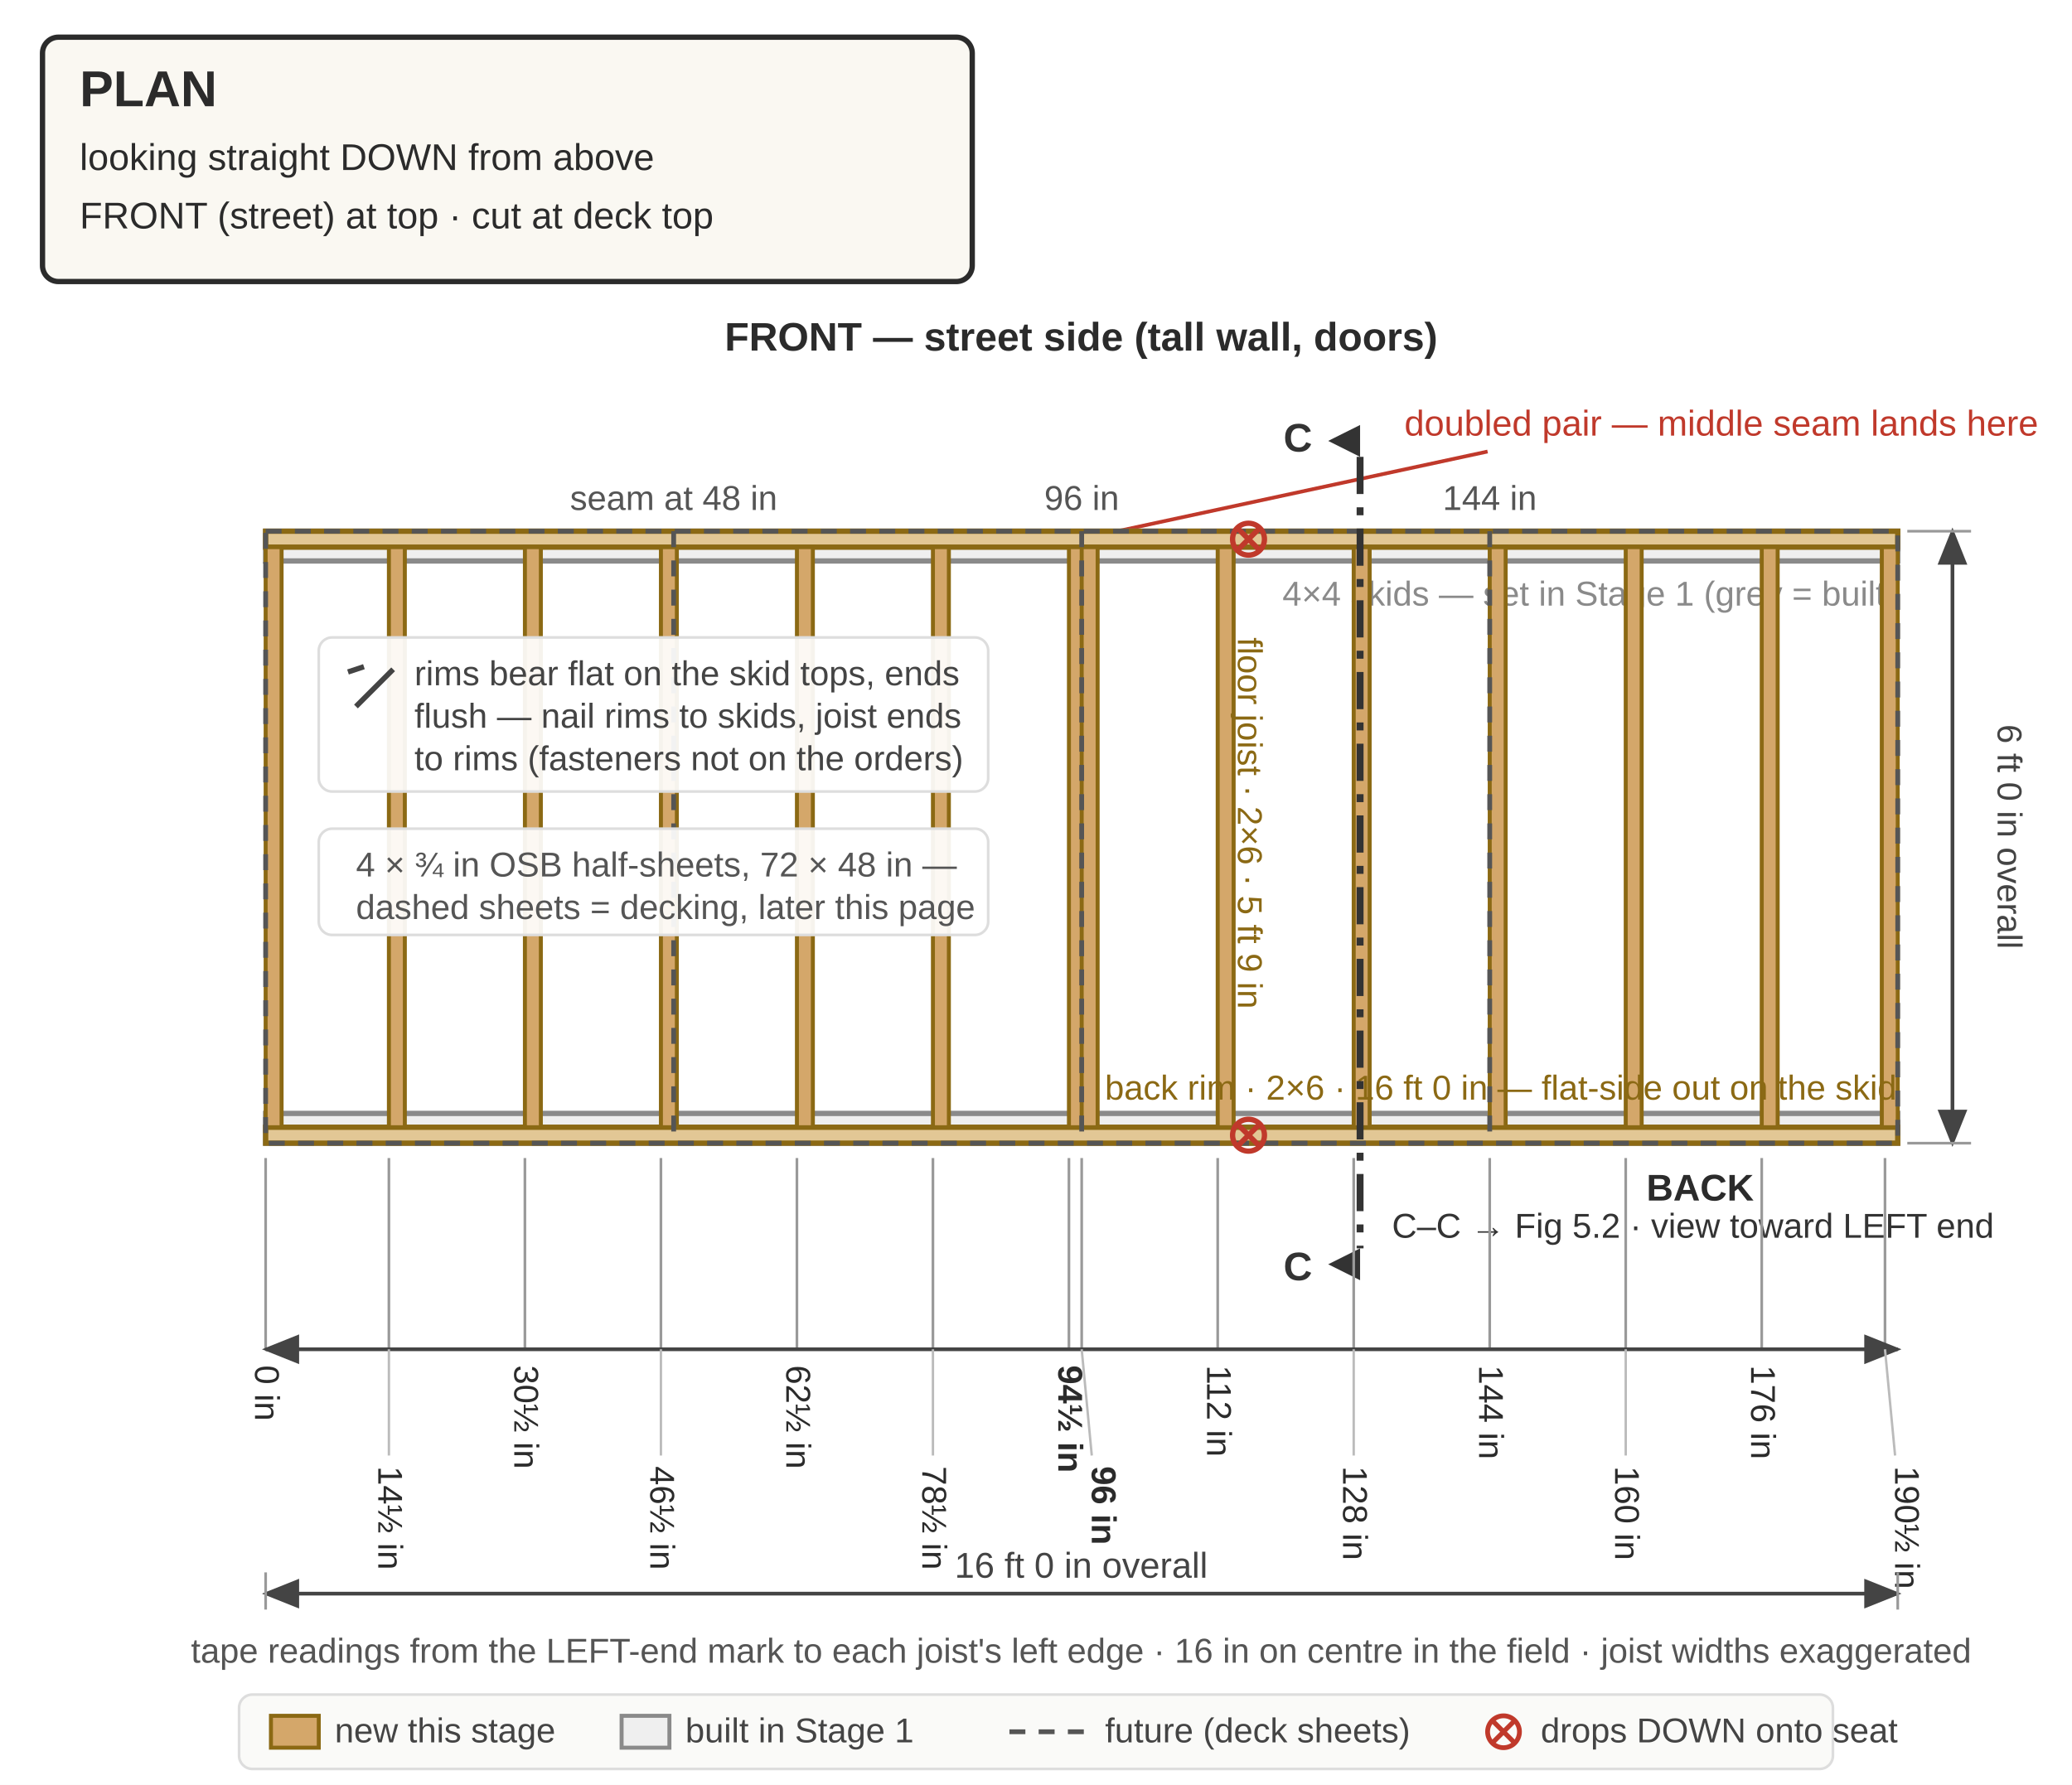
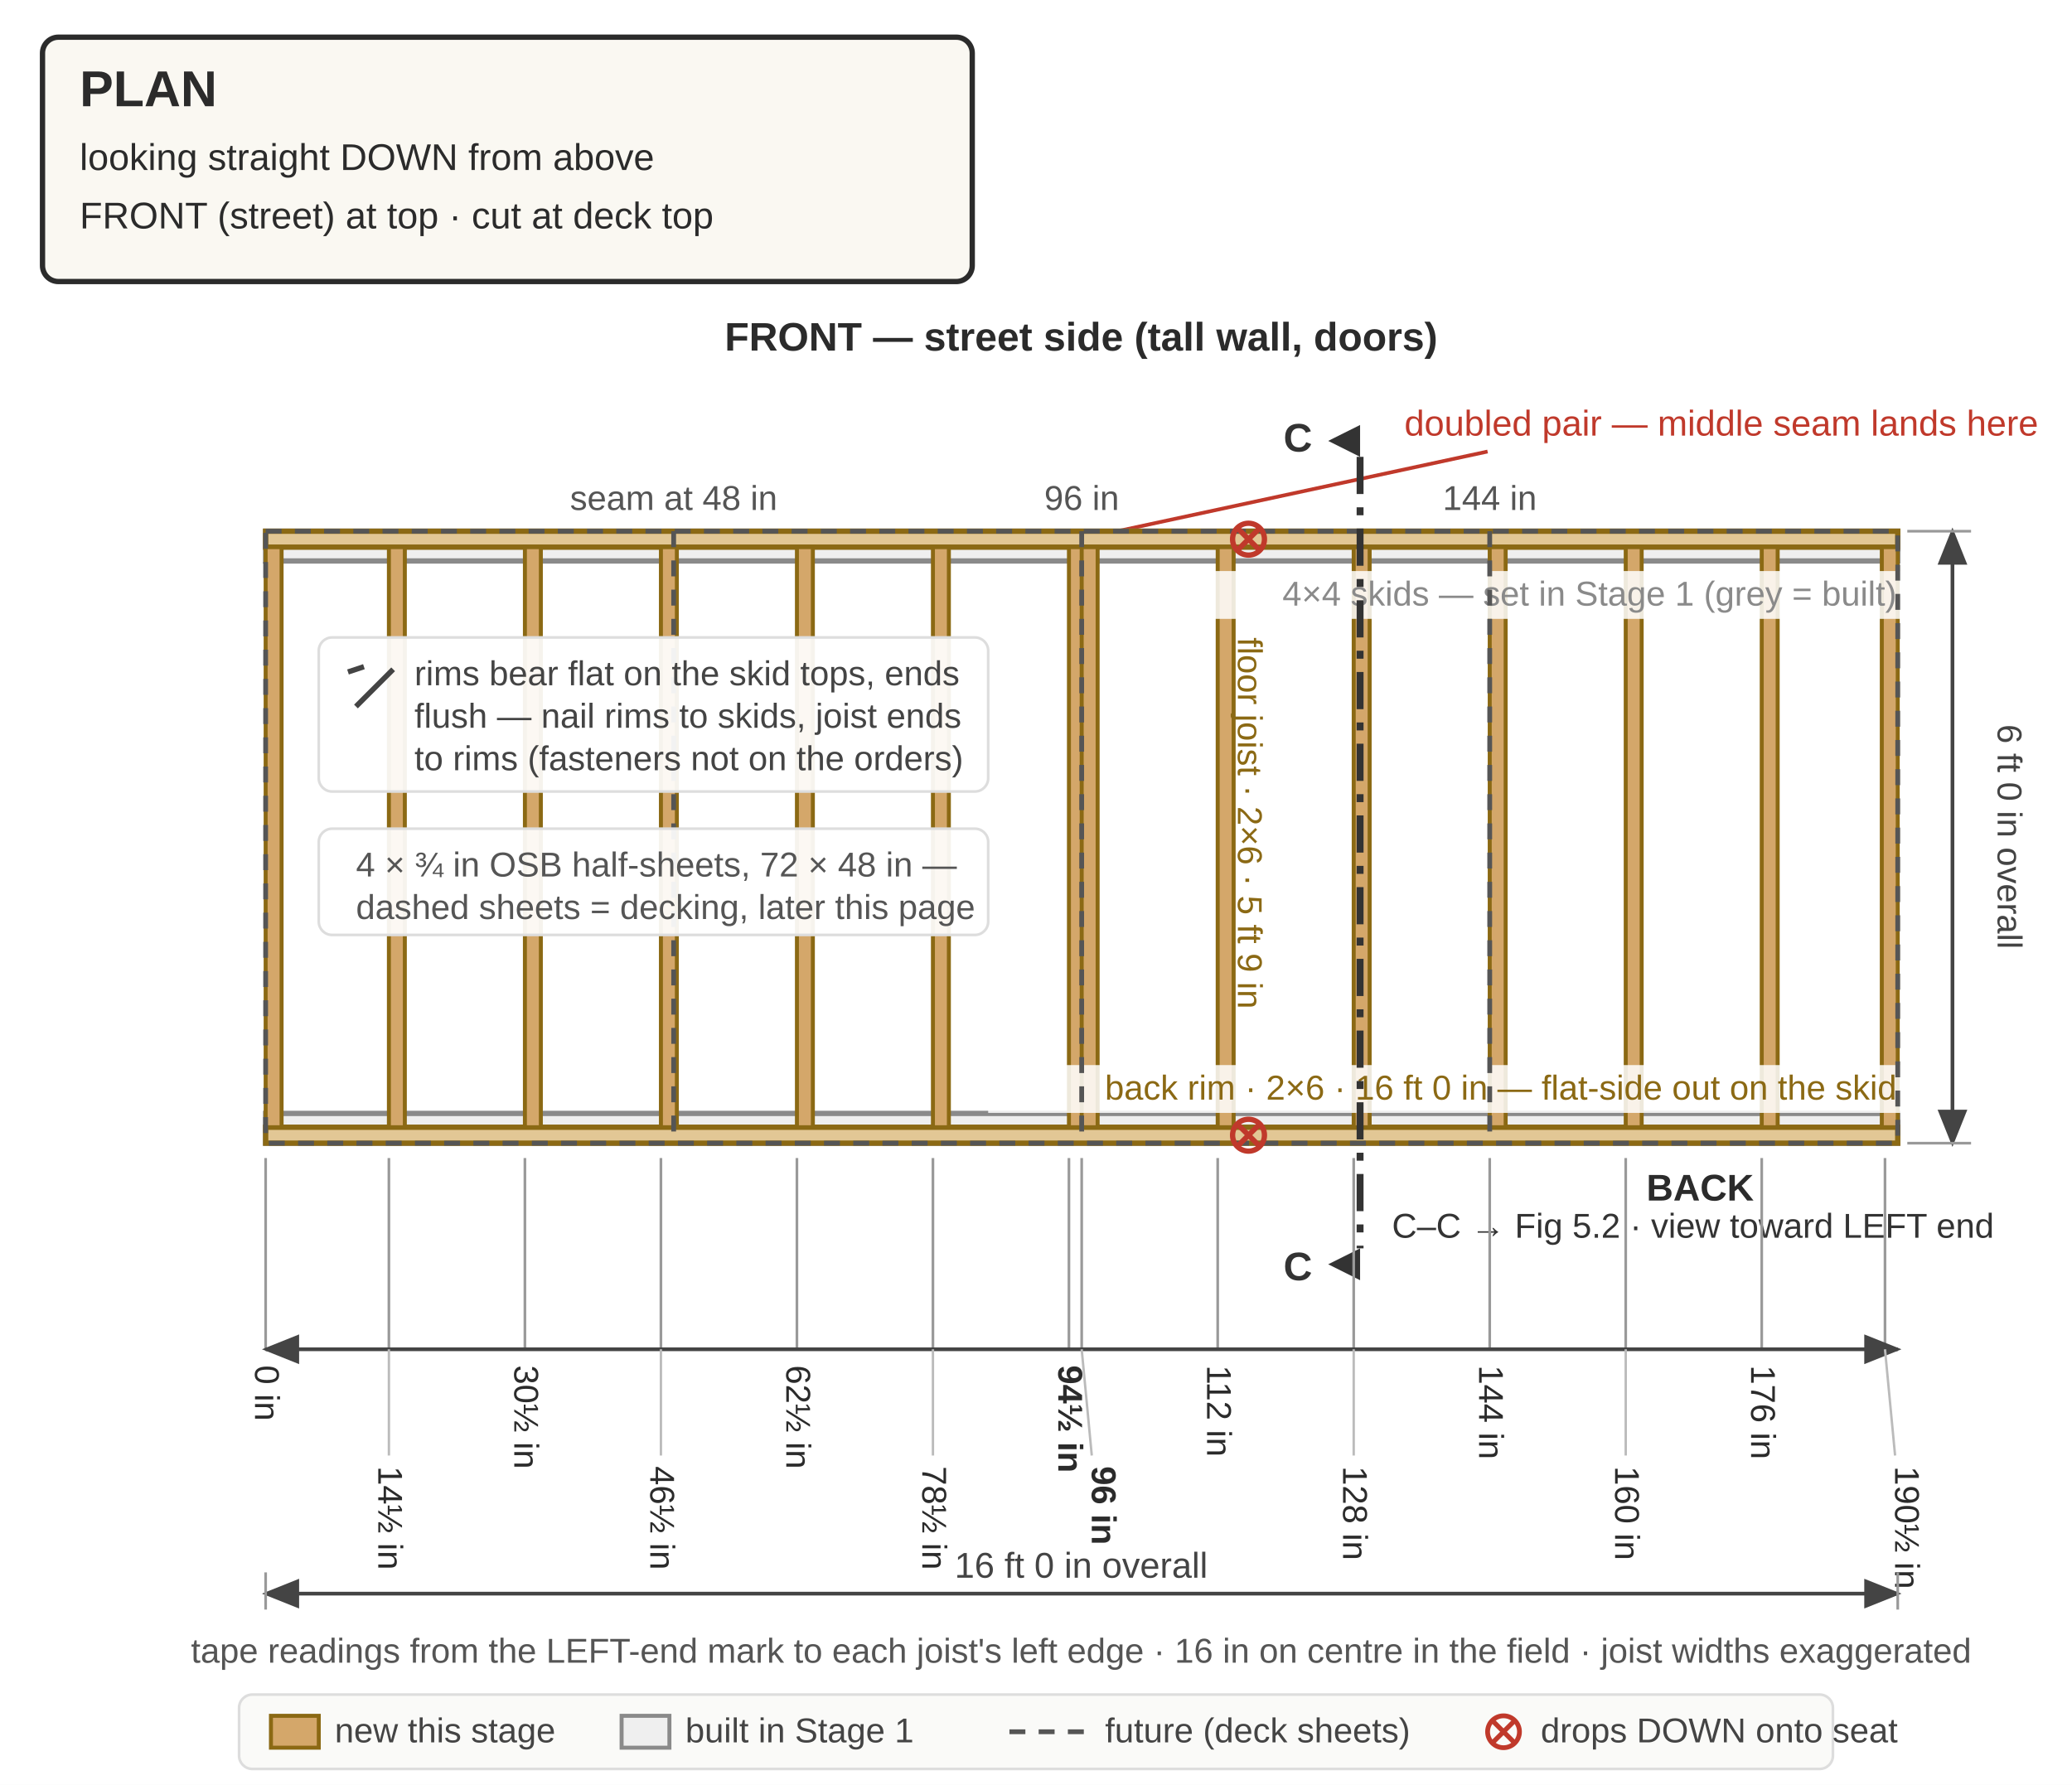
<svg xmlns="http://www.w3.org/2000/svg" viewBox="0 0 780 672" font-family="Arial, Helvetica, sans-serif">
  <rect width="780" height="672" fill="#ffffff" />
  <defs>
    <marker id="dim05a" markerWidth="10" markerHeight="8" refX="9" refY="4" orient="auto">
      <path d="M0,0 L10,4 L0,8 Z" fill="#444" />
    </marker>
    <marker id="dim05as" markerWidth="10" markerHeight="8" refX="1" refY="4" orient="auto">
      <path d="M10,0 L0,4 L10,8 Z" fill="#444" />
    </marker>
  </defs>
  <g>
    <rect x="16" y="14" width="350" height="92" fill="#faf8f2" stroke="#2b2b2b" stroke-width="2" rx="6" />
    <text x="30" y="40" font-size="19" font-weight="bold" fill="#2b2b2b">PLAN</text>
    <text x="30" y="64" font-size="14" fill="#2b2b2b">looking straight DOWN from above</text>
    <text x="30" y="86" font-size="14" fill="#2b2b2b">FRONT (street) at top · cut at deck top</text>
  </g>
  <text x="407" y="132" text-anchor="middle" font-size="15" font-weight="bold" fill="#2b2b2b">FRONT — street side (tall wall, doors)</text>
  <text x="648" y="164" text-anchor="middle" font-size="13.5" fill="#c0392b">doubled pair — middle seam lands here</text>
  <path d="M560,170 L416,201" stroke="#c0392b" stroke-width="1.4" fill="none" />
  <g fill="#efefef" stroke="#8a8a8a" stroke-width="2">
    <rect x="100" y="200" width="614.4" height="11.2" />
    <rect x="100" y="419.2" width="614.4" height="11.2" />
  </g>
-   <text x="714" y="228" text-anchor="end" font-size="13" fill="#8a8a8a">4×4 skids — set in Stage 1 (grey = built)</text>
  <g fill="#e2c795" stroke="#8B6914" stroke-width="2">
    <rect x="100" y="200" width="614.4" height="6" />
    <rect x="100" y="424.4" width="614.4" height="6" />
  </g>
  <g fill="#d4a76a" stroke="#8B6914" stroke-width="1.5">
    <rect x="100" y="206" width="6" height="218.4" />
    <rect x="146.4" y="206" width="6" height="218.4" />
    <rect x="197.6" y="206" width="6" height="218.4" />
    <rect x="248.8" y="206" width="6" height="218.4" />
    <rect x="300" y="206" width="6" height="218.4" />
    <rect x="351.2" y="206" width="6" height="218.4" />
    <rect x="402.4" y="206" width="6" height="218.4" />
    <rect x="407.2" y="206" width="6" height="218.4" />
    <rect x="458.4" y="206" width="6" height="218.4" />
    <rect x="509.6" y="206" width="6" height="218.4" />
    <rect x="560.8" y="206" width="6" height="218.4" />
    <rect x="612" y="206" width="6" height="218.4" />
    <rect x="663.2" y="206" width="6" height="218.4" />
    <rect x="708.4" y="206" width="6" height="218.4" />
  </g>
+   <rect x="420" y="215" width="300" height="18" fill="#ffffff" opacity="0.85" />
+   <text x="714" y="228" text-anchor="end" font-size="13" fill="#8a8a8a">4×4 skids — set in Stage 1 (grey = built)</text>
+   <rect x="372" y="401" width="346" height="18" fill="#ffffff" opacity="0.85" />
  <text x="714" y="414" text-anchor="end" font-size="13" fill="#8B6914">back rim · 2×6 · 16 ft 0 in — flat-side out on the skid</text>
  <text transform="translate(466,240) rotate(90)" font-size="13" fill="#8B6914">floor joist · 2×6 · 5 ft 9 in</text>
  <g fill="none" stroke="#555" stroke-width="1.8" stroke-dasharray="6,5">
    <rect x="100" y="200" width="614.4" height="230.4" />
    <line x1="253.6" y1="200" x2="253.6" y2="430.4" />
    <line x1="407.2" y1="200" x2="407.2" y2="430.4" />
    <line x1="560.8" y1="200" x2="560.8" y2="430.4" />
  </g>
  <g font-size="13" fill="#555" text-anchor="middle">
    <text x="253.6" y="192">seam at 48 in</text>
    <text x="407.2" y="192">96 in</text>
    <text x="560.8" y="192">144 in</text>
  </g>
  <g>
    <rect x="120" y="240" width="252" height="58" fill="#ffffff" fill-opacity="0.92" stroke="#ddd" rx="5" />
    <g stroke="#444" stroke-width="2">
      <line x1="134" y1="266" x2="148" y2="252" />
      <line x1="131" y1="253" x2="137" y2="251" />
    </g>
    <text x="156" y="258" font-size="13" fill="#444">rims bear flat on the skid tops, ends</text>
    <text x="156" y="274" font-size="13" fill="#444">flush — nail rims to skids, joist ends</text>
    <text x="156" y="290" font-size="13" fill="#444">to rims (fasteners not on the orders)</text>
    <rect x="120" y="312" width="252" height="40" fill="#ffffff" fill-opacity="0.92" stroke="#ddd" rx="5" />
    <text x="134" y="330" font-size="13" fill="#555">4 × ¾ in OSB half-sheets, 72 × 48 in —</text>
    <text x="134" y="346" font-size="13" fill="#555">dashed sheets = decking, later this page</text>
  </g>
  <g stroke="#c0392b" stroke-width="2" fill="none">
    <circle cx="470" cy="203" r="6" />
    <line x1="465.8" y1="198.8" x2="474.2" y2="207.2" />
    <line x1="474.2" y1="198.8" x2="465.8" y2="207.2" />
    <circle cx="470" cy="427.4" r="6" />
    <line x1="465.8" y1="423.2" x2="474.2" y2="431.6" />
    <line x1="474.2" y1="423.2" x2="465.8" y2="431.6" />
  </g>
  <line x1="512" y1="172" x2="512" y2="470" stroke="#333" stroke-width="2.6" stroke-dasharray="14,5,3,5" />
  <path d="M500,166 L512,160 L512,172 Z" fill="#333" />
  <path d="M500,476 L512,470 L512,482 Z" fill="#333" />
  <text x="494" y="170" text-anchor="end" font-size="15" font-weight="bold" fill="#333">C</text>
  <text x="494" y="482" text-anchor="end" font-size="15" font-weight="bold" fill="#333">C</text>
  <text x="524" y="466" font-size="13" fill="#333">C–C → Fig 5.2 · view toward LEFT end</text>
  <g stroke="#999" stroke-width="1">
    <line x1="100" y1="436" x2="100" y2="508" />
    <line x1="146.4" y1="436" x2="146.4" y2="508" />
    <line x1="197.6" y1="436" x2="197.6" y2="508" />
    <line x1="248.8" y1="436" x2="248.8" y2="508" />
    <line x1="300" y1="436" x2="300" y2="508" />
    <line x1="351.2" y1="436" x2="351.2" y2="508" />
    <line x1="402.4" y1="436" x2="402.4" y2="508" />
    <line x1="407.2" y1="436" x2="407.2" y2="508" />
    <line x1="458.4" y1="436" x2="458.4" y2="508" />
    <line x1="509.6" y1="436" x2="509.6" y2="508" />
    <line x1="560.8" y1="436" x2="560.8" y2="508" />
    <line x1="612" y1="436" x2="612" y2="508" />
    <line x1="663.2" y1="436" x2="663.2" y2="508" />
    <line x1="709.6" y1="436" x2="709.6" y2="508" />
  </g>
  <text x="640" y="452" text-anchor="middle" font-size="14" font-weight="bold" fill="#2b2b2b">BACK</text>
  <line x1="100" y1="508" x2="714.4" y2="508" stroke="#444" stroke-width="1.4" marker-start="url(#dim05as)" marker-end="url(#dim05a)" />
  <g font-size="13" fill="#2b2b2b">
    <text transform="translate(96,514) rotate(90)">0 in</text>
    <text transform="translate(142.4,552) rotate(90)">14½ in</text>
    <text transform="translate(193.6,514) rotate(90)">30½ in</text>
    <text transform="translate(244.8,552) rotate(90)">46½ in</text>
    <text transform="translate(296,514) rotate(90)">62½ in</text>
    <text transform="translate(347.2,552) rotate(90)">78½ in</text>
    <text transform="translate(398.4,514) rotate(90)" font-weight="bold">94½ in</text>
    <text transform="translate(411,552) rotate(90)" font-weight="bold">96 in</text>
    <text transform="translate(454.4,514) rotate(90)">112 in</text>
    <text transform="translate(505.6,552) rotate(90)">128 in</text>
    <text transform="translate(556.8,514) rotate(90)">144 in</text>
    <text transform="translate(608,552) rotate(90)">160 in</text>
    <text transform="translate(659.2,514) rotate(90)">176 in</text>
    <text transform="translate(713.4,552) rotate(90)">190½ in</text>
  </g>
  <g stroke="#bbb" stroke-width="0.9">
    <line x1="146.4" y1="508" x2="146.4" y2="548" />
    <line x1="248.8" y1="508" x2="248.8" y2="548" />
    <line x1="351.2" y1="508" x2="351.2" y2="548" />
    <line x1="407.2" y1="508" x2="411" y2="548" />
    <line x1="509.6" y1="508" x2="509.6" y2="548" />
    <line x1="612" y1="508" x2="612" y2="548" />
    <line x1="709.6" y1="508" x2="713.4" y2="548" />
  </g>
  <line x1="100" y1="600" x2="714.4" y2="600" stroke="#444" stroke-width="1.4" marker-start="url(#dim05as)" marker-end="url(#dim05a)" />
  <line x1="100" y1="592" x2="100" y2="606" stroke="#999" stroke-width="1" />
  <line x1="714.4" y1="592" x2="714.4" y2="606" stroke="#999" stroke-width="1" />
  <text x="407" y="594" text-anchor="middle" font-size="13.5" fill="#444">16 ft 0 in overall</text>
  <line x1="735" y1="200" x2="735" y2="430.4" stroke="#444" stroke-width="1.4" marker-start="url(#dim05as)" marker-end="url(#dim05a)" />
  <line x1="718" y1="200" x2="742" y2="200" stroke="#999" stroke-width="1" />
  <line x1="718" y1="430.4" x2="742" y2="430.4" stroke="#999" stroke-width="1" />
  <text x="752" y="315" font-size="13" fill="#444" transform="rotate(90,752,315)" text-anchor="middle">6 ft 0 in overall</text>
  <text x="407" y="626" text-anchor="middle" font-size="13" fill="#555">tape readings from the LEFT-end mark to each joist's left edge · 16 in on centre in the field · joist widths exaggerated</text>
  <g font-size="13" fill="#444">
    <rect x="90" y="638" width="600" height="28" fill="#fafaf8" stroke="#ddd" rx="5" />
    <rect x="102" y="646" width="18" height="12" fill="#d4a76a" stroke="#8B6914" stroke-width="1.5" />
    <text x="126" y="656">new this stage</text>
    <rect x="234" y="646" width="18" height="12" fill="#efefef" stroke="#8a8a8a" stroke-width="1.5" />
    <text x="258" y="656">built in Stage 1</text>
    <line x1="380" y1="652" x2="410" y2="652" stroke="#555" stroke-width="1.8" stroke-dasharray="6,5" />
    <text x="416" y="656">future (deck sheets)</text>
    <circle cx="566" cy="652" r="6" fill="none" stroke="#c0392b" stroke-width="1.8" />
    <line x1="561.8" y1="647.8" x2="570.2" y2="656.2" stroke="#c0392b" stroke-width="1.8" />
    <line x1="570.2" y1="647.8" x2="561.8" y2="656.2" stroke="#c0392b" stroke-width="1.8" />
    <text x="580" y="656">drops DOWN onto seat</text>
  </g>
</svg>
